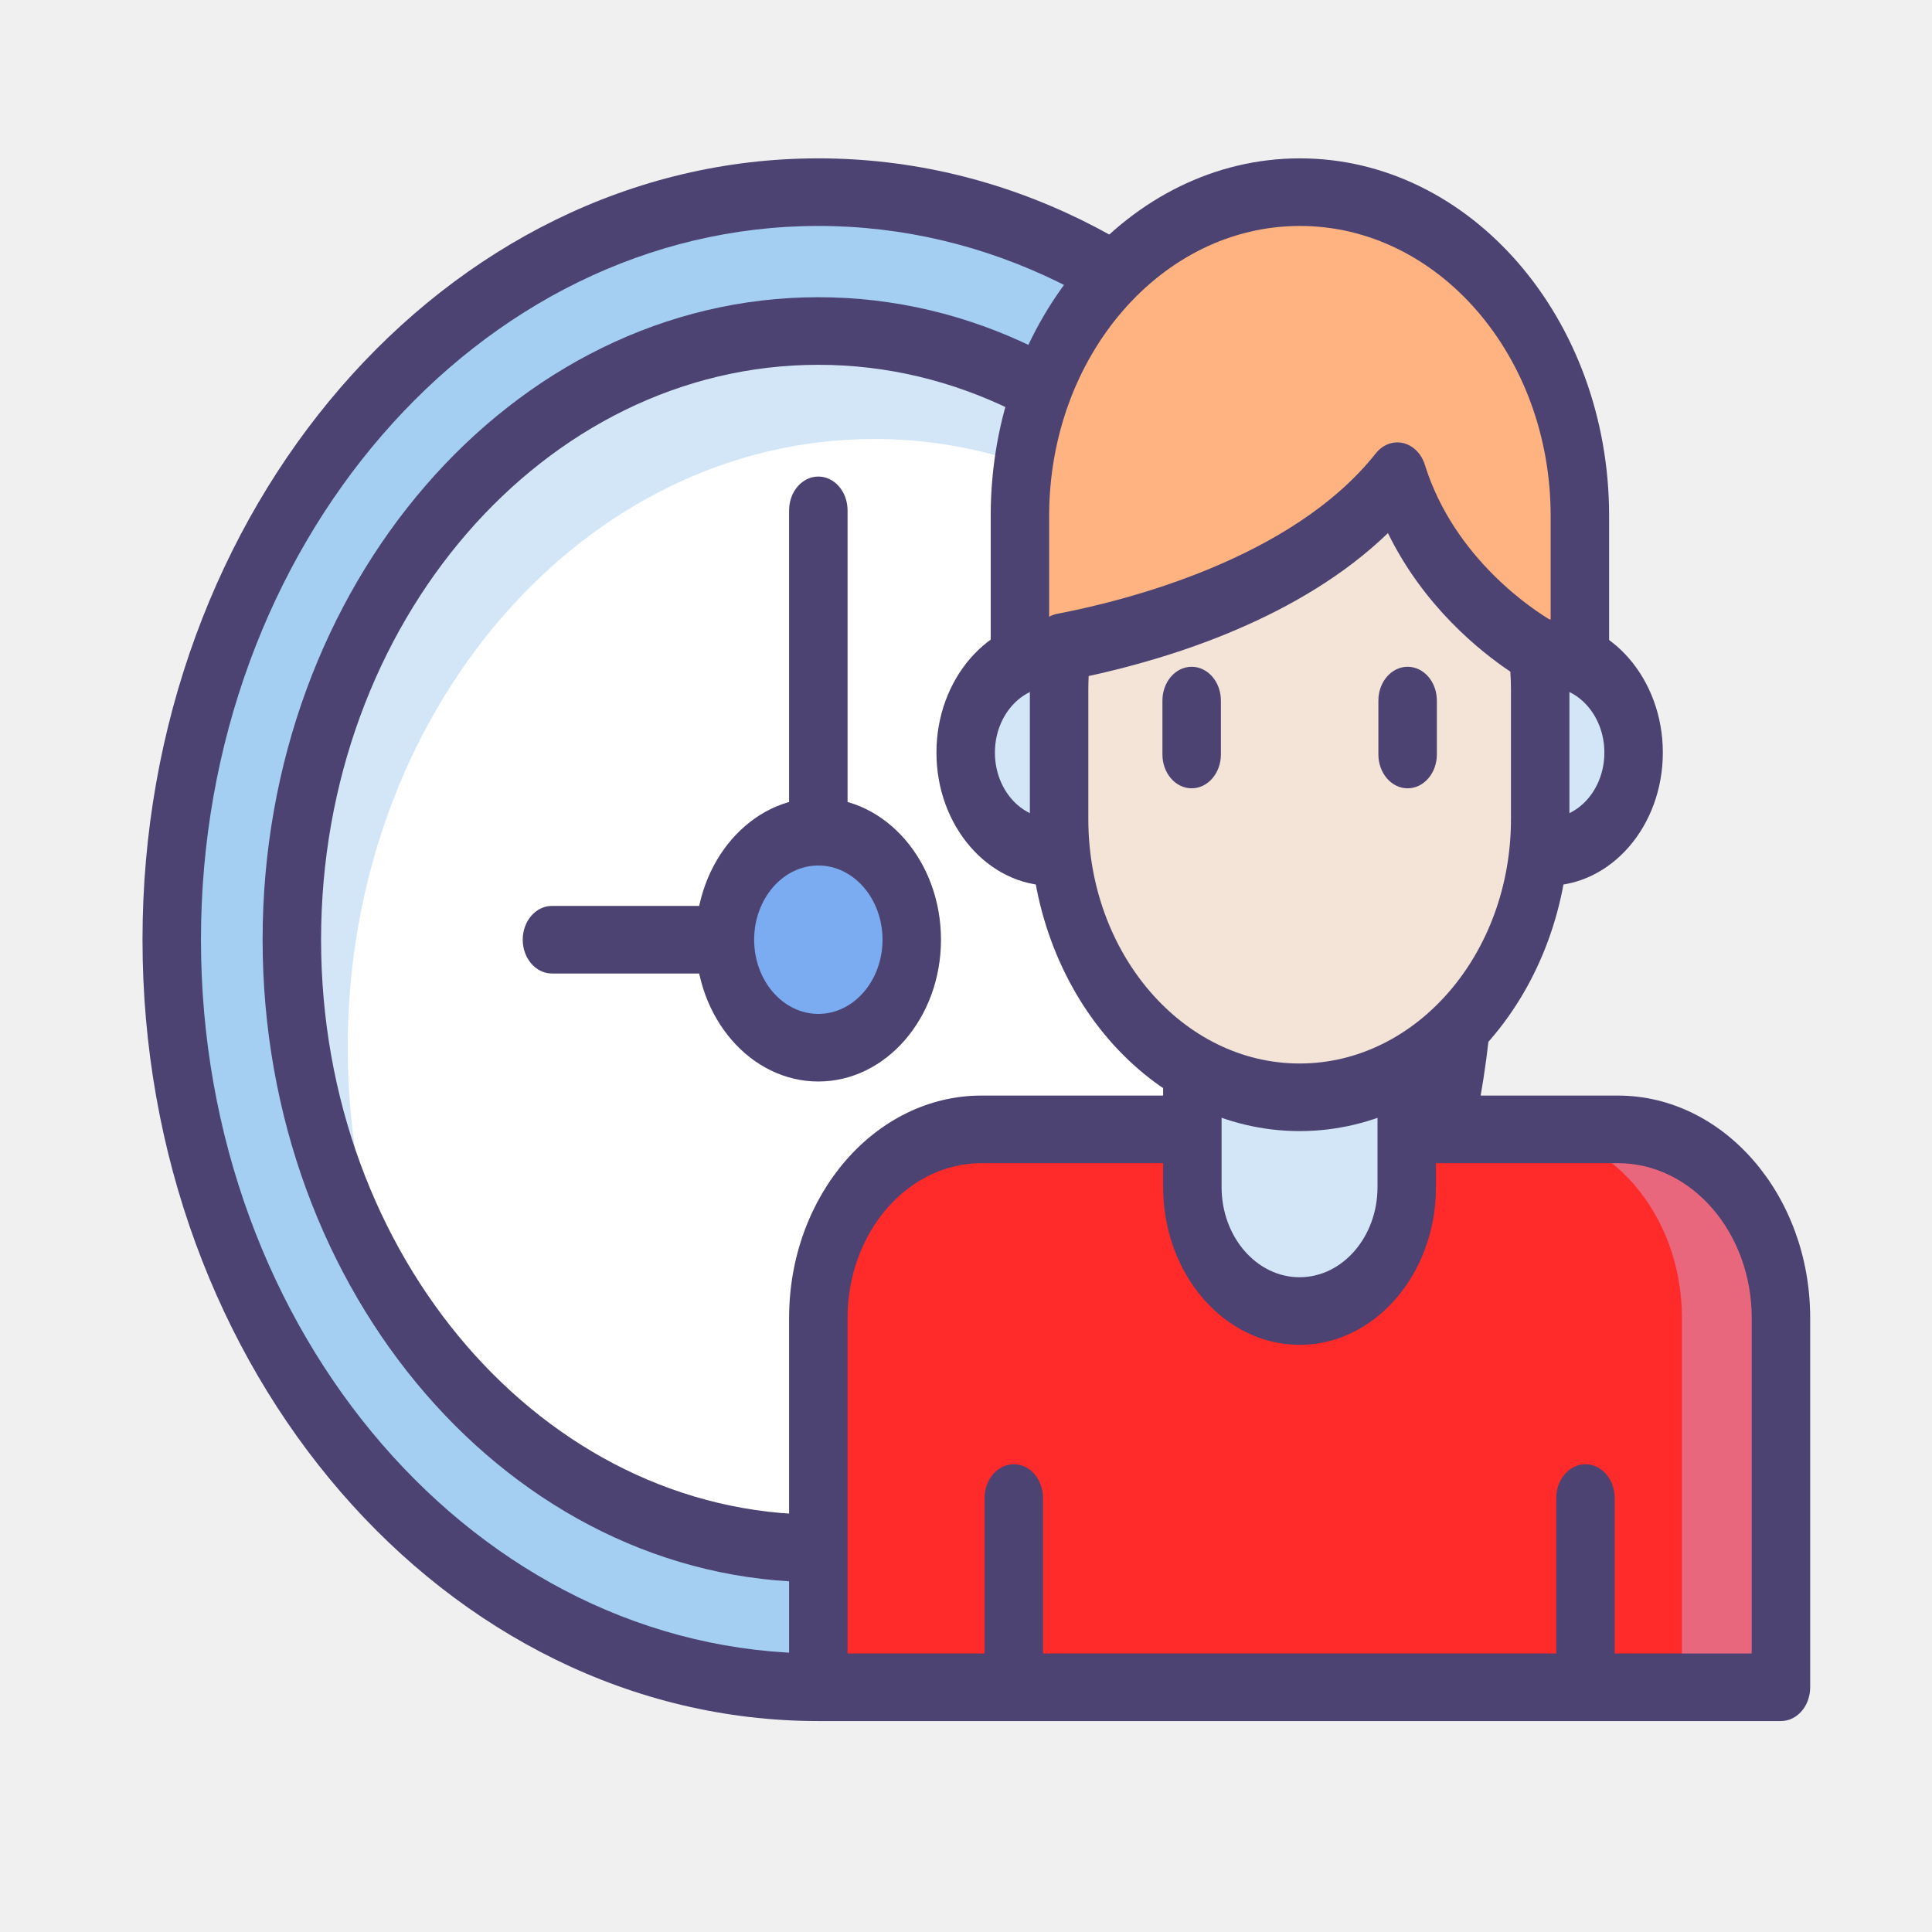
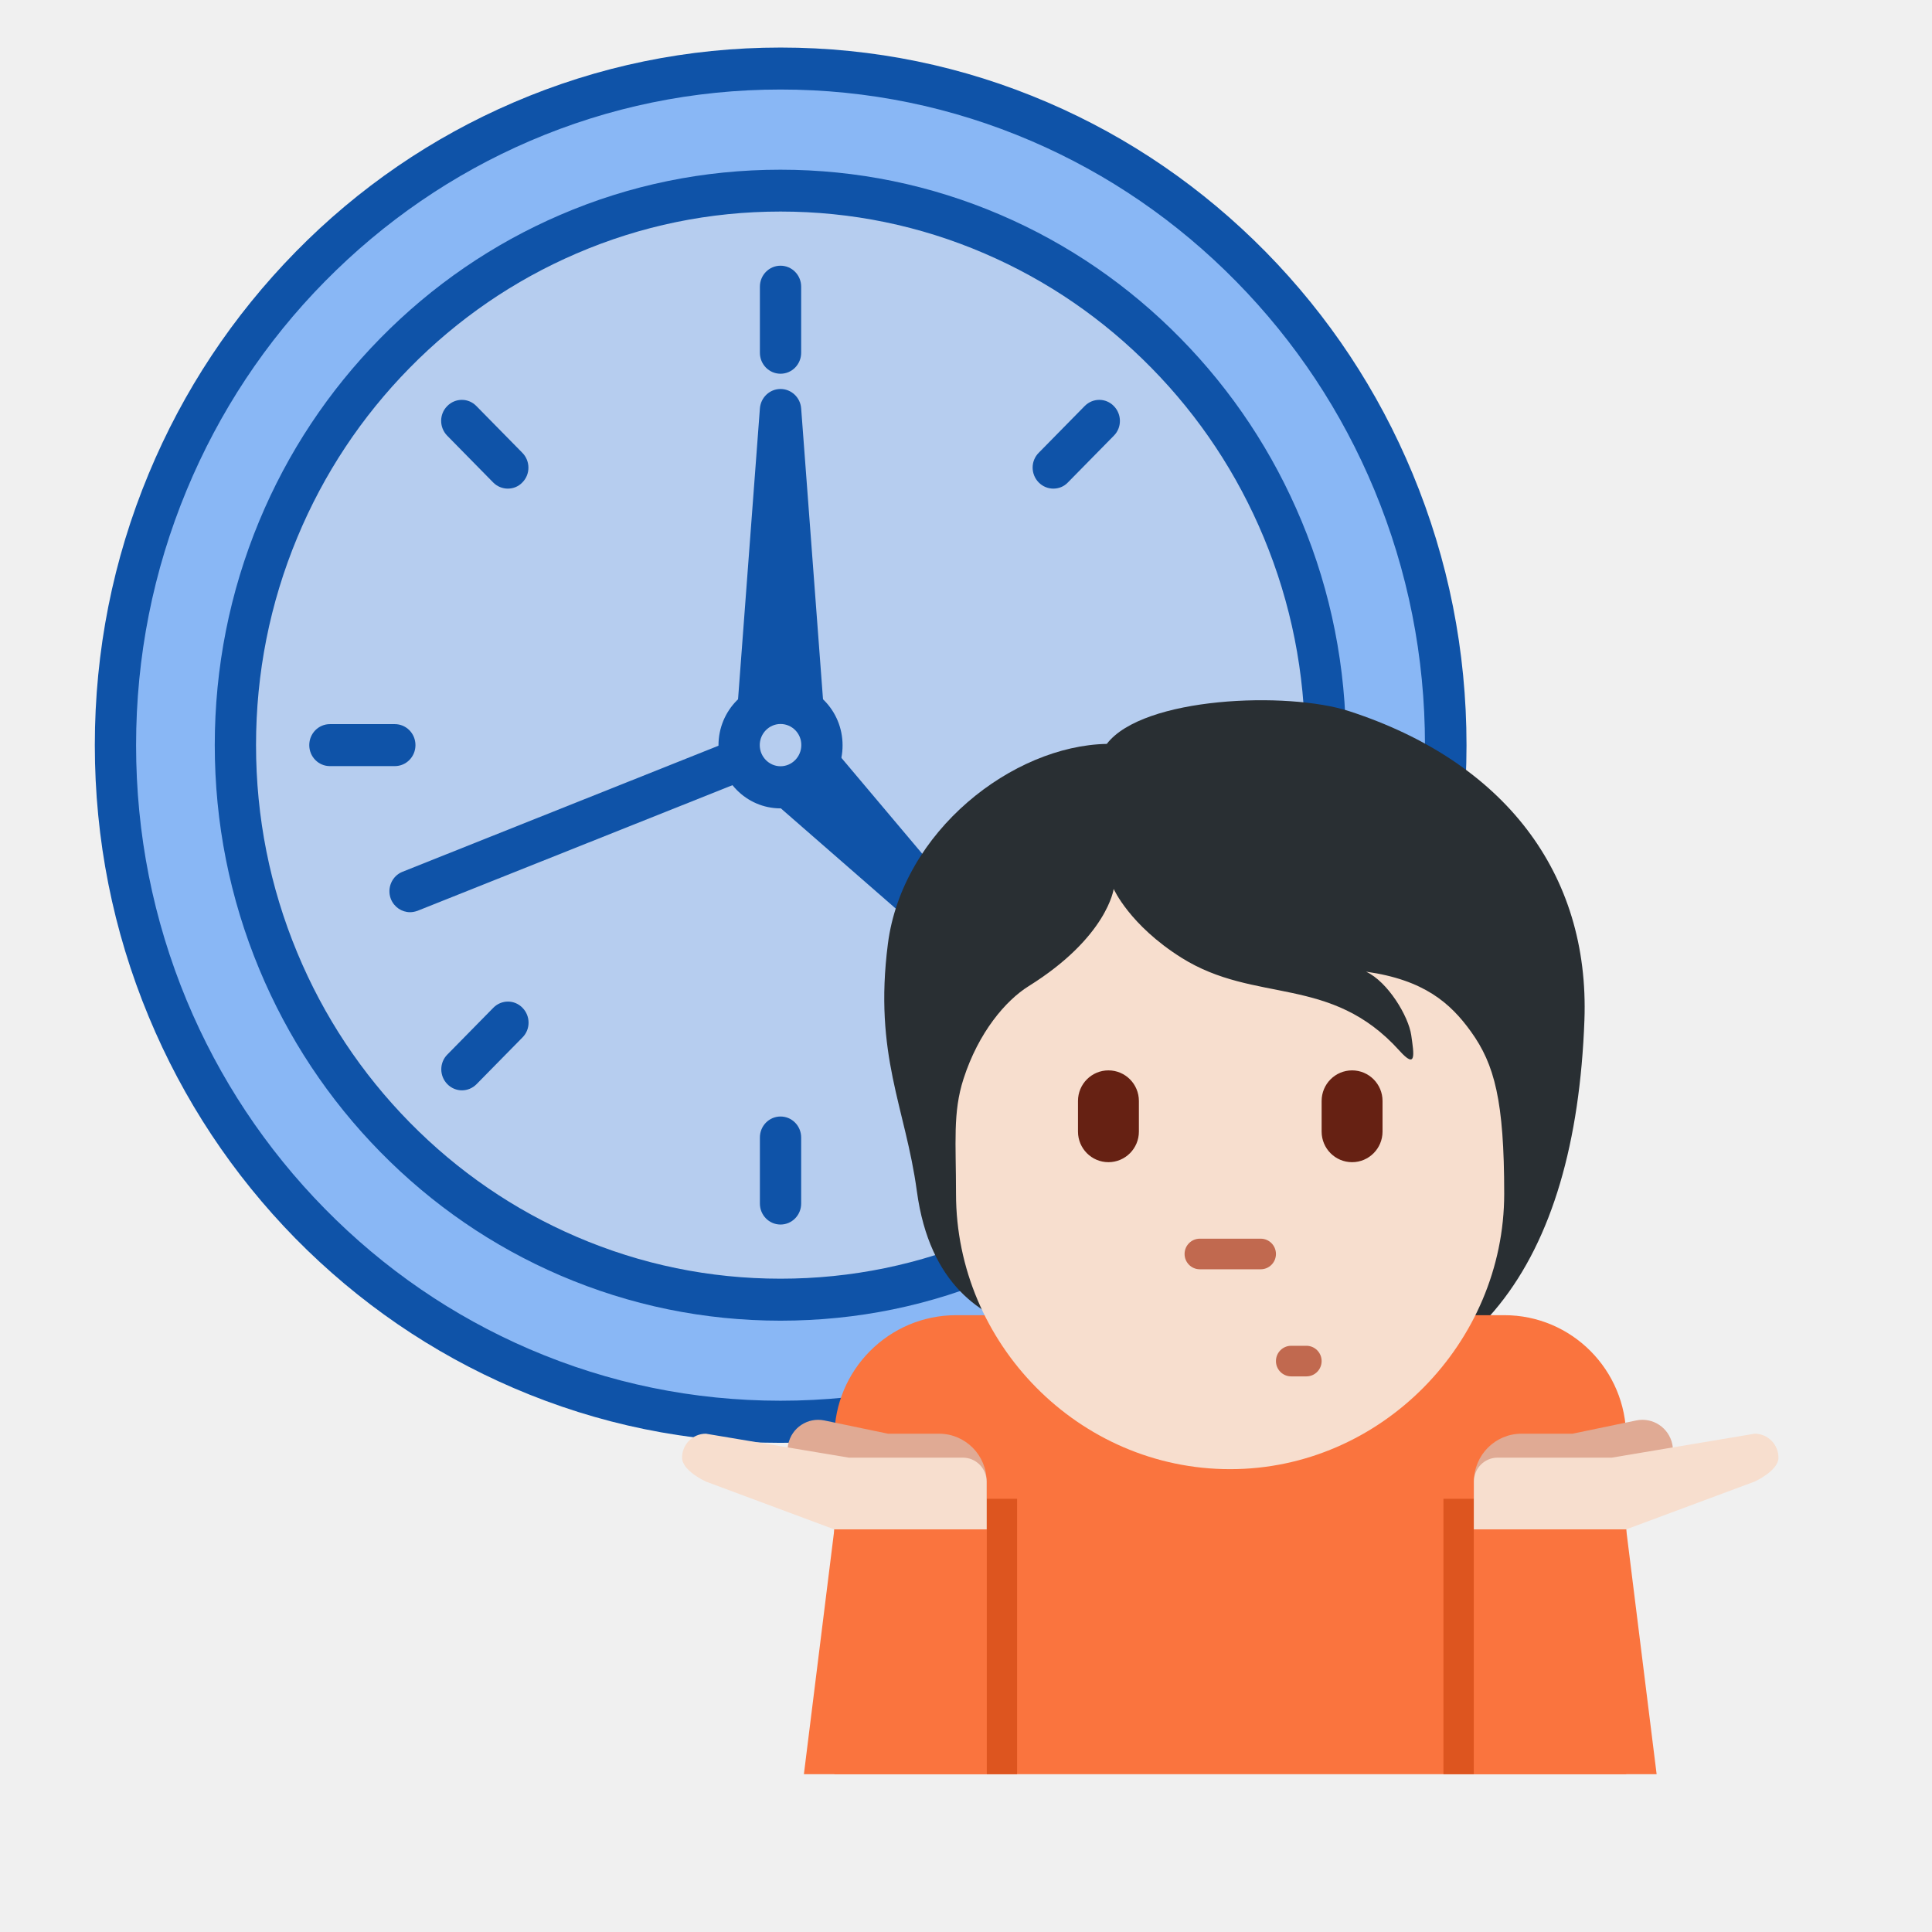
<svg xmlns="http://www.w3.org/2000/svg" version="1.1" id="Icon_Set" x="0px" y="0px" viewBox="0 0 512 512" style="enable-background:new 0 0 512 512;" xml:space="preserve">
-   <defs id="defs497">
+   <defs id="defs29">
	
	
- 
- 		
- 		
- 		
- 		
- 		
- 		
- 		
- 		
- 		
- 		
- 		
- 		
- 		
- 		
- 	</defs>
-   <style type="text/css" id="style385">
+ </defs>
+   <style type="text/css" id="style1">
	.st0{fill:#F0C48A;}
	.st1{fill:#FD919E;}
	.st2{fill:#4C4372;}
	.st3{fill:#D3E6F8;}
	.st4{fill:#A4CFF2;}
	.st5{fill:#7BABF1;}
	.st6{fill:#FFFFFF;}
	.st7{fill:#E8677D;}
	.st8{fill:none;stroke:#4C4372;stroke-width:12;stroke-linecap:round;stroke-linejoin:round;stroke-miterlimit:10;}
</style>
-   <g id="g425" transform="matrix(1.291158,0,0,1.492739,-71.79625,-133.1098)">
-     <g id="g395">
-       <circle class="st4" cx="223.569" cy="256" r="132.715" id="circle393" />
-     </g>
-     <g id="g399">
-       <circle class="st6" cx="223.569" cy="256" r="108.063" id="circle397" />
-     </g>
-     <g id="g403">
-       <path class="st3" d="m 126.977,275.174 c 0,-59.682 48.382,-108.063 108.063,-108.063 35.406,0 66.834,17.028 86.544,43.341 -17.186,-36.919 -54.608,-62.516 -98.015,-62.516 -59.682,0 -108.063,48.382 -108.063,108.063 0,24.276 8.005,46.681 21.519,64.722 -6.444,-13.841 -10.048,-29.272 -10.048,-45.547 z" id="path401" />
-     </g>
-     <g id="g407">
-       <path class="st2" d="M 223.569,394.715 C 147.081,394.715 84.854,332.488 84.854,256 c 0,-76.488 62.228,-138.715 138.715,-138.715 76.487,0 138.715,62.227 138.715,138.715 0,76.488 -62.227,138.715 -138.715,138.715 z m 0,-265.43 c -69.871,0 -126.715,56.844 -126.715,126.715 0,69.871 56.844,126.715 126.715,126.715 69.871,0 126.715,-56.844 126.715,-126.715 0,-69.871 -56.844,-126.715 -126.715,-126.715 z" id="path405" />
-     </g>
-     <g id="g411">
-       <path class="st2" d="m 223.569,370.063 c -62.895,0 -114.063,-51.169 -114.063,-114.063 0,-62.894 51.168,-114.063 114.063,-114.063 62.895,0 114.063,51.169 114.063,114.063 0,62.894 -51.168,114.063 -114.063,114.063 z m 0,-216.126 c -56.278,0 -102.063,45.785 -102.063,102.063 0,56.278 45.785,102.063 102.063,102.063 56.278,0 102.063,-45.785 102.063,-102.063 0,-56.278 -45.785,-102.063 -102.063,-102.063 z" id="path409" />
-     </g>
-     <g id="g415">
-       <path class="st2" d="m 223.569,262 h -54.675 c -3.313,0 -6,-2.686 -6,-6 0,-3.314 2.687,-6 6,-6 h 48.675 v -70.226 c 0,-3.314 2.687,-6 6,-6 3.313,0 6,2.686 6,6 V 256 c 0,3.314 -2.687,6 -6,6 z" id="path413" />
-     </g>
-     <g id="g419">
-       <circle class="st5" cx="223.569" cy="256" r="19.174" id="circle417" />
-     </g>
-     <g id="g423">
-       <path class="st2" d="m 223.569,281.174 c -13.881,0 -25.174,-11.293 -25.174,-25.174 0,-13.881 11.293,-25.174 25.174,-25.174 13.881,0 25.174,11.293 25.174,25.174 0,13.881 -11.293,25.174 -25.174,25.174 z m 0,-38.348 c -7.264,0 -13.174,5.91 -13.174,13.174 0,7.264 5.91,13.174 13.174,13.174 7.264,0 13.174,-5.91 13.174,-13.174 0,-7.264 -5.91,-13.174 -13.174,-13.174 z" id="path421" />
-     </g>
+   <g id="g14" transform="matrix(0.3645334,0,0,0.3708427,20.46209,7.556183)">
+     <path d="m 511.3,512.1 m -483.5,0 a 483.5,483.5 0 1 0 967,0 483.5,483.5 0 1 0 -967,0 z" fill="#89b7f5" id="path1" />
+     <path d="M 511.3,1010.7 C 444,1010.7 378.7,997.5 317.2,971.5 257.8,946.4 204.5,910.4 158.7,864.7 113,818.9 77.1,765.6 52,706.2 26,644.7 12.8,579.4 12.8,512.1 12.8,444.8 26,379.5 52,318.1 77.1,258.7 113.1,205.4 158.8,159.6 204.5,113.8 257.9,77.9 317.3,52.8 c 61.5,-26 126.8,-39.2 194.1,-39.2 67.3,0 132.6,13.2 194.1,39.2 59.4,25.1 112.7,61.1 158.5,106.8 45.8,45.8 81.7,99.1 106.8,158.5 26,61.5 39.2,126.8 39.2,194.1 0,67.3 -13.2,132.6 -39.2,194.1 -25.1,59.4 -61.1,112.7 -106.8,158.5 -45.8,45.8 -99.1,81.7 -158.5,106.8 -61.6,25.9 -126.9,39.1 -194.2,39.1 z m 0,-967.1 C 448.1,43.6 386.7,56 329,80.4 273.2,104 223.1,137.8 180,180.8 c -43.1,43 -76.8,93.2 -100.4,149 -24.4,57.8 -36.8,119.1 -36.8,182.4 0,63.3 12.4,124.6 36.8,182.4 23.6,55.7 57.4,105.8 100.4,148.8 43,43 93.1,76.8 148.9,100.4 57.8,24.4 119.1,36.8 182.4,36.8 63.3,0 124.6,-12.4 182.4,-36.8 55.8,-23.6 105.9,-57.4 148.9,-100.4 43,-43 76.8,-93.1 100.4,-148.9 24.4,-57.8 36.8,-119.1 36.8,-182.4 C 979.8,448.8 967.4,387.5 943,329.7 919.4,273.9 885.6,223.8 842.6,180.8 799.6,137.8 749.5,104 693.7,80.4 635.9,56 574.6,43.6 511.3,43.6 Z" fill="#0f53a8" id="path2" />
+     <path d="m 511.3,512.1 m -396.3,0 a 396.3,396.3 0 1 0 792.6,0 396.3,396.3 0 1 0 -792.6,0 z" fill="#b6cdef" id="path3" />
+     <path d="m 511.3,923.4 c -55.5,0 -109.4,-10.9 -160.1,-32.3 -49,-20.7 -93,-50.4 -130.7,-88.1 C 182.8,765.3 153.1,721.2 132.4,672.3 110.9,621.5 100,567.6 100,512.1 c 0,-55.5 10.9,-109.4 32.3,-160.1 20.7,-49 50.4,-93 88.1,-130.7 37.8,-37.8 81.8,-67.4 130.7,-88.1 50.7,-21.5 104.6,-32.3 160.1,-32.3 55.5,0 109.4,10.9 160.1,32.3 49,20.7 93,50.4 130.7,88.1 37.8,37.8 67.4,81.8 88.1,130.7 21.5,50.7 32.3,104.6 32.3,160.1 0,55.5 -10.9,109.4 -32.3,160.1 -20.7,49 -50.4,93 -88.1,130.7 -37.7,37.7 -81.8,67.4 -130.7,88.1 -50.6,21.6 -104.4,32.4 -160,32.4 z m 0,-792.6 c -51.5,0 -101.4,10.1 -148.4,30 -45.4,19.2 -86.2,46.7 -121.2,81.7 -35,35 -62.5,75.8 -81.7,121.2 -19.9,47 -30,96.9 -30,148.4 0,51.5 10.1,101.4 30,148.4 19.2,45.4 46.7,86.2 81.7,121.2 35,35 75.8,62.5 121.2,81.7 47,19.9 96.9,30 148.4,30 51.5,0 101.4,-10.1 148.4,-30 45.4,-19.2 86.2,-46.7 121.2,-81.7 35,-35 62.5,-75.8 81.7,-121.2 19.9,-47 30,-96.9 30,-148.4 0,-51.5 -10.1,-101.4 -30,-148.4 -19.2,-45.4 -46.7,-86.2 -81.7,-121.2 -35,-35 -75.8,-62.5 -121.2,-81.7 -47,-19.9 -96.9,-30 -148.4,-30 z" fill="#0f53a8" id="path4" />
+     <path d="m 511.3,246.7 c -8.3,0 -15,-6.7 -15,-15 v -47.2 c 0,-8.3 6.7,-15 15,-15 8.3,0 15,6.7 15,15 v 47.2 c 0,8.3 -6.7,15 -15,15 z m 0,608 c -8.3,0 -15,-6.7 -15,-15 v -47.2 c 0,-8.3 6.7,-15 15,-15 8.3,0 15,6.7 15,15 v 47.2 c 0,8.3 -6.7,15 -15,15 z M 709.6,328.8 c -3.8,0 -7.7,-1.5 -10.6,-4.4 -5.9,-5.9 -5.9,-15.4 0,-21.2 l 33.4,-33.4 c 5.9,-5.9 15.4,-5.9 21.2,0 5.9,5.9 5.9,15.4 0,21.2 l -33.4,33.4 c -2.9,3 -6.7,4.4 -10.6,4.4 z m -429.9,430 c -3.8,0 -7.7,-1.5 -10.6,-4.4 -5.9,-5.9 -5.9,-15.4 0,-21.2 l 33.4,-33.4 c 5.9,-5.9 15.4,-5.9 21.2,0 5.9,5.9 5.9,15.4 0,21.2 l -33.4,33.4 c -2.9,2.9 -6.8,4.4 -10.6,4.4 z M 838.9,527.1 h -47.2 c -8.3,0 -15,-6.7 -15,-15 0,-8.3 6.7,-15 15,-15 h 47.2 c 8.3,0 15,6.7 15,15 0,8.3 -6.7,15 -15,15 z m -608,0 h -47.2 c -8.3,0 -15,-6.7 -15,-15 0,-8.3 6.7,-15 15,-15 h 47.2 c 8.3,0 15,6.7 15,15 0,8.3 -6.7,15 -15,15 z" fill="#0f53a8" id="path5" />
+     <path d="m 743,758.8 c -3.8,0 -7.7,-1.5 -10.6,-4.4 L 699,721 c -5.9,-5.9 -5.9,-15.4 0,-21.2 5.9,-5.9 15.4,-5.9 21.2,0 l 33.4,33.4 c 5.9,5.9 5.9,15.4 0,21.2 -2.9,2.9 -6.8,4.4 -10.6,4.4 z m -430,-430 c -3.8,0 -7.7,-1.5 -10.6,-4.4 L 269,291 c -5.9,-5.9 -5.9,-15.4 0,-21.2 5.9,-5.9 15.4,-5.9 21.2,0 l 33.4,33.4 c 5.9,5.9 5.9,15.4 0,21.2 -2.9,3 -6.7,4.4 -10.6,4.4 z" fill="#0f53a8" id="path6" />
+     <path d="m 493,512.1 18.3,-239.4 18.4,239.4 z" fill="#b6cdef" id="path7" />
+     <path d="M 529.7,527.1 H 493 c -4.2,0 -8.2,-1.7 -11,-4.8 -2.8,-3.1 -4.3,-7.2 -4,-11.3 l 18.3,-239.5 c 0.6,-7.8 7.1,-13.9 15,-13.9 7.8,0 14.4,6 15,13.9 L 544.6,511 c 0.3,4.2 -1.1,8.3 -4,11.3 -2.9,3 -6.8,4.8 -10.9,4.8 z m -20.5,-30 h 4.3 l -2.1,-27.9 z" fill="#0f53a8" id="path8" />
+     <path d="m 517.5,499.7 138.9,162 -162,-138.9 z" fill="#b6cdef" id="path9" />
+     <path d="m 656.4,676.7 c -3.5,0 -6.9,-1.2 -9.8,-3.6 l -162,-138.9 c -3.2,-2.7 -5.1,-6.6 -5.2,-10.8 -0.2,-4.2 1.4,-8.2 4.4,-11.2 l 23,-23 c 3,-3 7,-4.5 11.2,-4.4 4.2,0.2 8.1,2.1 10.8,5.2 l 138.9,162 c 5.1,6 4.8,14.8 -0.8,20.4 -2.8,2.8 -6.6,4.3 -10.5,4.3 z m -139.9,-154.8 0.9,0.8 -0.8,-0.9 z" fill="#0f53a8" id="path10" />
+     <path d="M 242,616.5 508,512.1" fill="#b6cdef" id="path11" />
+     <path d="m 242,631.5 c -6,0 -11.6,-3.6 -14,-9.5 -3,-7.7 0.8,-16.4 8.5,-19.4 l 266,-104.3 c 7.7,-3 16.4,0.8 19.4,8.5 3,7.7 -0.8,16.4 -8.5,19.4 l -266,104.3 c -1.7,0.6 -3.6,1 -5.4,1 z" fill="#0f53a8" id="path12" />
+     <path d="m 511.3,512.1 m -30.1,0 a 30.1,30.1 0 1 0 60.2,0 30.1,30.1 0 1 0 -60.2,0 z" fill="#b6cdef" id="path13" />
+     <path d="m 511.3,557.3 c -24.9,0 -45.1,-20.2 -45.1,-45.1 0,-24.9 20.2,-45.1 45.1,-45.1 24.9,0 45.1,20.2 45.1,45.1 0.1,24.8 -20.2,45.1 -45.1,45.1 z m 0,-60.3 c -8.3,0 -15.1,6.8 -15.1,15.1 0,8.3 6.8,15.1 15.1,15.1 8.3,0 15.1,-6.8 15.1,-15.1 0.1,-8.3 -6.7,-15.1 -15.1,-15.1 z" fill="#0f53a8" id="path14" />
  </g>
-   <g id="g429" transform="matrix(1.291158,0,0,1.492739,-71.79625,-133.1098)" style="fill:#ffb380">
-     <path class="st5" d="m 379.877,224.75 v -44 c 0,-31.737 -25.728,-57.465 -57.465,-57.465 v 0 c -31.737,0 -57.465,25.728 -57.465,57.465 v 44 h 17.945 80.359 z" id="path427" style="fill:#ffb380" />
-   </g>
-   <g id="g433" transform="matrix(1.291158,0,0,1.492739,-71.79625,-133.1098)">
-     <path class="st2" d="M 379.877,230.75 H 264.946 c -3.313,0 -6,-2.686 -6,-6 v -44 c 0,-34.995 28.47,-63.465 63.465,-63.465 34.995,0 63.466,28.47 63.466,63.465 v 44 c 0,3.314 -2.686,6 -6,6 z m -108.931,-12 h 102.931 v -38 c 0,-28.378 -23.087,-51.465 -51.465,-51.465 -28.378,0 -51.466,23.087 -51.466,51.465 z" id="path431" />
-   </g>
-   <g id="g437" transform="matrix(1.291158,0,0,1.492739,-71.79625,-133.1098)">
-     <path class="st3" d="M 373.266,240.419 H 271.45 c -9.741,0 -17.638,-7.897 -17.638,-17.638 v 0 c 0,-9.741 7.897,-17.638 17.638,-17.638 h 101.816 c 9.741,0 17.638,7.897 17.638,17.638 v 0 c 0,9.741 -7.897,17.638 -17.638,17.638 z" id="path435" />
-   </g>
-   <g id="g441" transform="matrix(1.291158,0,0,1.492739,-71.79625,-133.1098)">
-     <path class="st2" d="M 373.266,246.419 H 271.45 c -13.034,0 -23.638,-10.604 -23.638,-23.638 0,-13.034 10.604,-23.638 23.638,-23.638 h 101.816 c 13.034,0 23.637,10.604 23.637,23.638 0,13.034 -10.603,23.638 -23.637,23.638 z M 271.45,211.144 c -6.417,0 -11.638,5.221 -11.638,11.638 0,6.417 5.221,11.638 11.638,11.638 h 101.816 c 6.417,0 11.637,-5.221 11.637,-11.638 0,-6.417 -5.22,-11.638 -11.637,-11.638 z" id="path439" />
-   </g>
-   <g id="g445" transform="matrix(1.291158,0,0,1.492739,-71.79625,-133.1098)" style="fill:#ff2a2a">
-     <path class="st1" d="M 421.146,388.715 H 223.569 v -65.559 c 0,-18.493 14.992,-33.485 33.485,-33.485 h 130.607 c 18.493,0 33.485,14.992 33.485,33.485 z" id="path443" style="fill:#ff2a2a" />
-   </g>
-   <g id="g449" transform="matrix(1.291158,0,0,1.492739,-71.79625,-133.1098)">
-     <path class="st7" d="M 387.661,289.672 H 367.34 c 18.493,0 33.485,14.992 33.485,33.485 v 65.559 h 20.321 v -65.559 c 10e-4,-18.493 -14.991,-33.485 -33.485,-33.485 z" id="path447" />
-   </g>
-   <g id="g453" transform="matrix(1.291158,0,0,1.492739,-71.79625,-133.1098)">
-     <path class="st2" d="M 421.146,394.715 H 223.569 c -3.313,0 -6,-2.686 -6,-6 v -65.559 c 0,-21.772 17.713,-39.485 39.485,-39.485 h 130.607 c 21.772,0 39.485,17.713 39.485,39.485 v 65.559 c 0,3.314 -2.686,6 -6,6 z m -191.577,-12 h 185.578 v -59.559 c 0,-15.155 -12.33,-27.485 -27.485,-27.485 H 257.054 c -15.155,0 -27.485,12.33 -27.485,27.485 z" id="path451" />
-   </g>
-   <g id="g463" transform="matrix(1.291158,0,0,1.492739,-71.79625,-133.1098)">
-     <g id="g457">
-       <path class="st2" d="m 263.69,394.715 c -3.313,0 -6,-2.686 -6,-6 v -33.593 c 0,-3.314 2.687,-6 6,-6 3.313,0 6,2.686 6,6 v 33.593 c 0,3.314 -2.687,6 -6,6 z" id="path455" />
-     </g>
-     <g id="g461">
-       <path class="st2" d="m 381.025,394.715 c -3.313,0 -6,-2.686 -6,-6 v -33.593 c 0,-3.314 2.687,-6 6,-6 3.313,0 6,2.686 6,6 v 33.593 c 0,3.314 -2.686,6 -6,6 z" id="path459" />
-     </g>
-   </g>
-   <g id="g467" transform="matrix(1.291158,0,0,1.492739,-71.79625,-133.1098)">
-     <path class="st3" d="m 322.339,321.924 v 0 c -12.152,0 -22.002,-9.851 -22.002,-22.002 v -39.209 h 44.005 v 39.209 c 0,12.151 -9.851,22.002 -22.003,22.002 z" id="path465" />
-   </g>
-   <g id="g471" transform="matrix(1.291158,0,0,1.492739,-71.79625,-133.1098)">
-     <path class="st2" d="m 322.339,327.924 c -15.44,0 -28.002,-12.562 -28.002,-28.002 v -39.209 c 0,-3.314 2.687,-6 6,-6 h 44.005 c 3.313,0 6,2.686 6,6 v 39.209 c 0,15.44 -12.562,28.002 -28.003,28.002 z m -16.002,-61.211 v 33.209 c 0,8.824 7.179,16.002 16.002,16.002 8.823,0 16.002,-7.179 16.002,-16.002 v -33.209 z" id="path469" />
-   </g>
-   <g id="g475" transform="matrix(1.291158,0,0,1.492739,-71.79625,-133.1098)" style="fill:#f4e3d7">
-     <path class="st6" d="m 342.411,173.716 c -18.318,20.005 -53.43,27.799 -68.847,30.35 -0.38,2.469 -0.578,4.997 -0.578,7.572 v 22.967 c 0,27.268 22.105,49.372 49.372,49.372 v 0 c 27.268,0 49.372,-22.105 49.372,-49.372 v -22.967 c 0,-2.373 -0.178,-4.703 -0.501,-6.986 -4.367,-2.229 -22.074,-12.231 -28.818,-30.936 z" id="path473" style="fill:#f4e3d7" />
-   </g>
-   <g id="g485" transform="matrix(1.291158,0,0,1.492739,-71.79625,-133.1098)">
-     <g id="g479">
-       <path class="st2" d="m 300.194,229.122 c -3.313,0 -6,-2.686 -6,-6 v -9.576 c 0,-3.314 2.687,-6 6,-6 3.313,0 6,2.686 6,6 v 9.576 c 0,3.313 -2.686,6 -6,6 z" id="path477" />
-     </g>
-     <g id="g483">
-       <path class="st2" d="m 344.521,229.122 c -3.313,0 -6,-2.686 -6,-6 v -9.576 c 0,-3.314 2.687,-6 6,-6 3.313,0 6,2.686 6,6 v 9.576 c 0,3.313 -2.687,6 -6,6 z" id="path481" />
-     </g>
-   </g>
-   <g id="g489" transform="matrix(1.291158,0,0,1.492739,-71.79625,-133.1098)">
-     <path class="st2" d="m 322.358,289.977 c -30.533,0 -55.373,-24.84 -55.373,-55.372 v -22.967 c 0,-2.836 0.218,-5.691 0.648,-8.485 0.395,-2.564 2.392,-4.583 4.951,-5.007 13.934,-2.306 48.2,-9.697 65.402,-28.483 1.418,-1.549 3.542,-2.244 5.604,-1.831 2.06,0.413 3.754,1.872 4.466,3.848 6.058,16.804 22.639,25.962 25.901,27.627 1.74,0.888 2.938,2.568 3.212,4.502 0.372,2.623 0.561,5.257 0.561,7.829 v 22.967 c 0,30.532 -24.84,55.372 -55.372,55.372 z m -43.304,-80.788 c -0.045,0.816 -0.068,1.634 -0.068,2.449 v 22.967 c 0,23.916 19.457,43.372 43.373,43.372 23.916,0 43.372,-19.457 43.372,-43.372 v -22.967 c 0,-1.062 -0.042,-2.139 -0.124,-3.224 -6.292,-3.649 -17.795,-11.644 -25.126,-24.597 -17.966,15.01 -44.17,22.133 -61.427,25.372 z" id="path487" />
+   <g id="g13" transform="matrix(8.070877,0,0,8.109549,180.7562,178.2366)">
+     <path fill="#292f33" d="M 21.906,1.262 C 19.886,0.608 15.134,0.787 13.946,2.331 10.857,2.39 7.233,5.182 6.758,8.866 c -0.47,3.645 0.578,5.338 0.951,8.079 0.422,3.106 2.168,4.099 3.564,4.515 C 13.281,24.114 15.415,24 19,24 26,24 29.334,19.316 29.629,11.361 29.807,6.549 26.984,2.905 21.906,1.262 Z" id="path1-3" />
+     <path fill="#fa743e" d="M 27,21 H 9 A 4,4 0 0 0 5,25 V 36 H 31 V 25 a 4,4 0 0 0 -4,-4 z" id="path2-5" />
+     <path fill="#f7dece" d="m 25.904,11.734 c -0.677,-0.938 -1.545,-1.693 -3.446,-1.96 0.713,0.327 1.396,1.455 1.485,2.079 0.089,0.624 0.178,1.129 -0.386,0.505 C 21.296,9.859 18.834,10.843 16.394,9.317 14.691,8.25 14.172,7.07 14.172,7.07 c 0,0 -0.208,1.574 -2.792,3.178 -0.749,0.465 -1.643,1.501 -2.139,3.03 -0.356,1.099 -0.246,2.079 -0.246,3.754 0,4.889 4.029,9 9,9 4.971,0 9,-4.147 9,-9 0,-3.041 -0.318,-4.229 -1.091,-5.298 z" id="path3-6" />
+     <path fill="#dd551f" d="m 10,27 h 1 v 9 h -1 z" id="path4-2" />
+     <path fill="#e0aa94" d="M 4.702,26.495 4.419,26.436 H 3.908 c 0,-0.058 0.023,-0.112 0.035,-0.169 A 0.994,0.994 0 0 1 3.485,25.219 c 0.112,-0.542 0.643,-0.89 1.186,-0.779 l 2.091,0.433 h 1.676 c 0.863,0 1.562,0.7 1.562,1.564 V 28 H 6.253 c 0,0 -1.481,-0.669 -1.551,-1.505 z" id="path5-9" />
+     <path fill="#f7dece" d="m 0,25.655 c 0,-0.432 0.35,-0.782 0.781,-0.782 l 4.69,0.782 h 3.747 c 0.432,0 0.781,0.351 0.781,0.781 V 28 H 5 L 0.781,26.437 c 0,0 -0.781,-0.35 -0.781,-0.782 z" id="path6-1" />
+     <path fill="#fa743e" d="m 4,36 h 6 V 28 H 5 Z" id="path7-2" />
+     <path fill="#dd551f" d="m 25,27 h 1 v 9 h -1 z" id="path8-7" />
+     <path fill="#e0aa94" d="m 31.298,26.495 0.283,-0.059 h 0.511 c 0,-0.058 -0.023,-0.112 -0.035,-0.169 A 0.994,0.994 0 0 0 32.515,25.219 1.003,1.003 0 0 0 31.33,24.44 l -2.091,0.433 h -1.676 c -0.863,0 -1.562,0.7 -1.562,1.564 V 28 h 3.747 c -0.001,0 1.48,-0.669 1.55,-1.505 z" id="path9-0" />
+     <path fill="#f7dece" d="m 36,25.655 a 0.782,0.782 0 0 0 -0.781,-0.782 l -4.691,0.782 H 26.781 A 0.781,0.781 0 0 0 26,26.436 V 28 h 5 l 4.219,-1.563 c 0,0 0.781,-0.35 0.781,-0.782 z" id="path10-9" />
+     <path fill="#fa743e" d="m 32,36 h -6 v -8 h 5 z" id="path11-3" />
+     <path fill="#c1694f" d="m 19,19.5 h -2 a 0.5,0.5 0 0 1 0,-1 h 2 a 0.5,0.5 0 0 1 0,1 z M 20.5,23 H 20 a 0.5,0.5 0 0 1 0,-1 h 0.5 a 0.5,0.5 0 0 1 0,1 z" id="path12-6" />
+     <path fill="#662113" d="m 14,16 a 1,1 0 0 1 -1,-1 v -1 a 1,1 0 0 1 2,0 v 1 a 1,1 0 0 1 -1,1 z m 8,0 a 1,1 0 0 1 -1,-1 v -1 a 1,1 0 1 1 2,0 v 1 a 1,1 0 0 1 -1,1 z" id="path13-0" />
  </g>
</svg>
